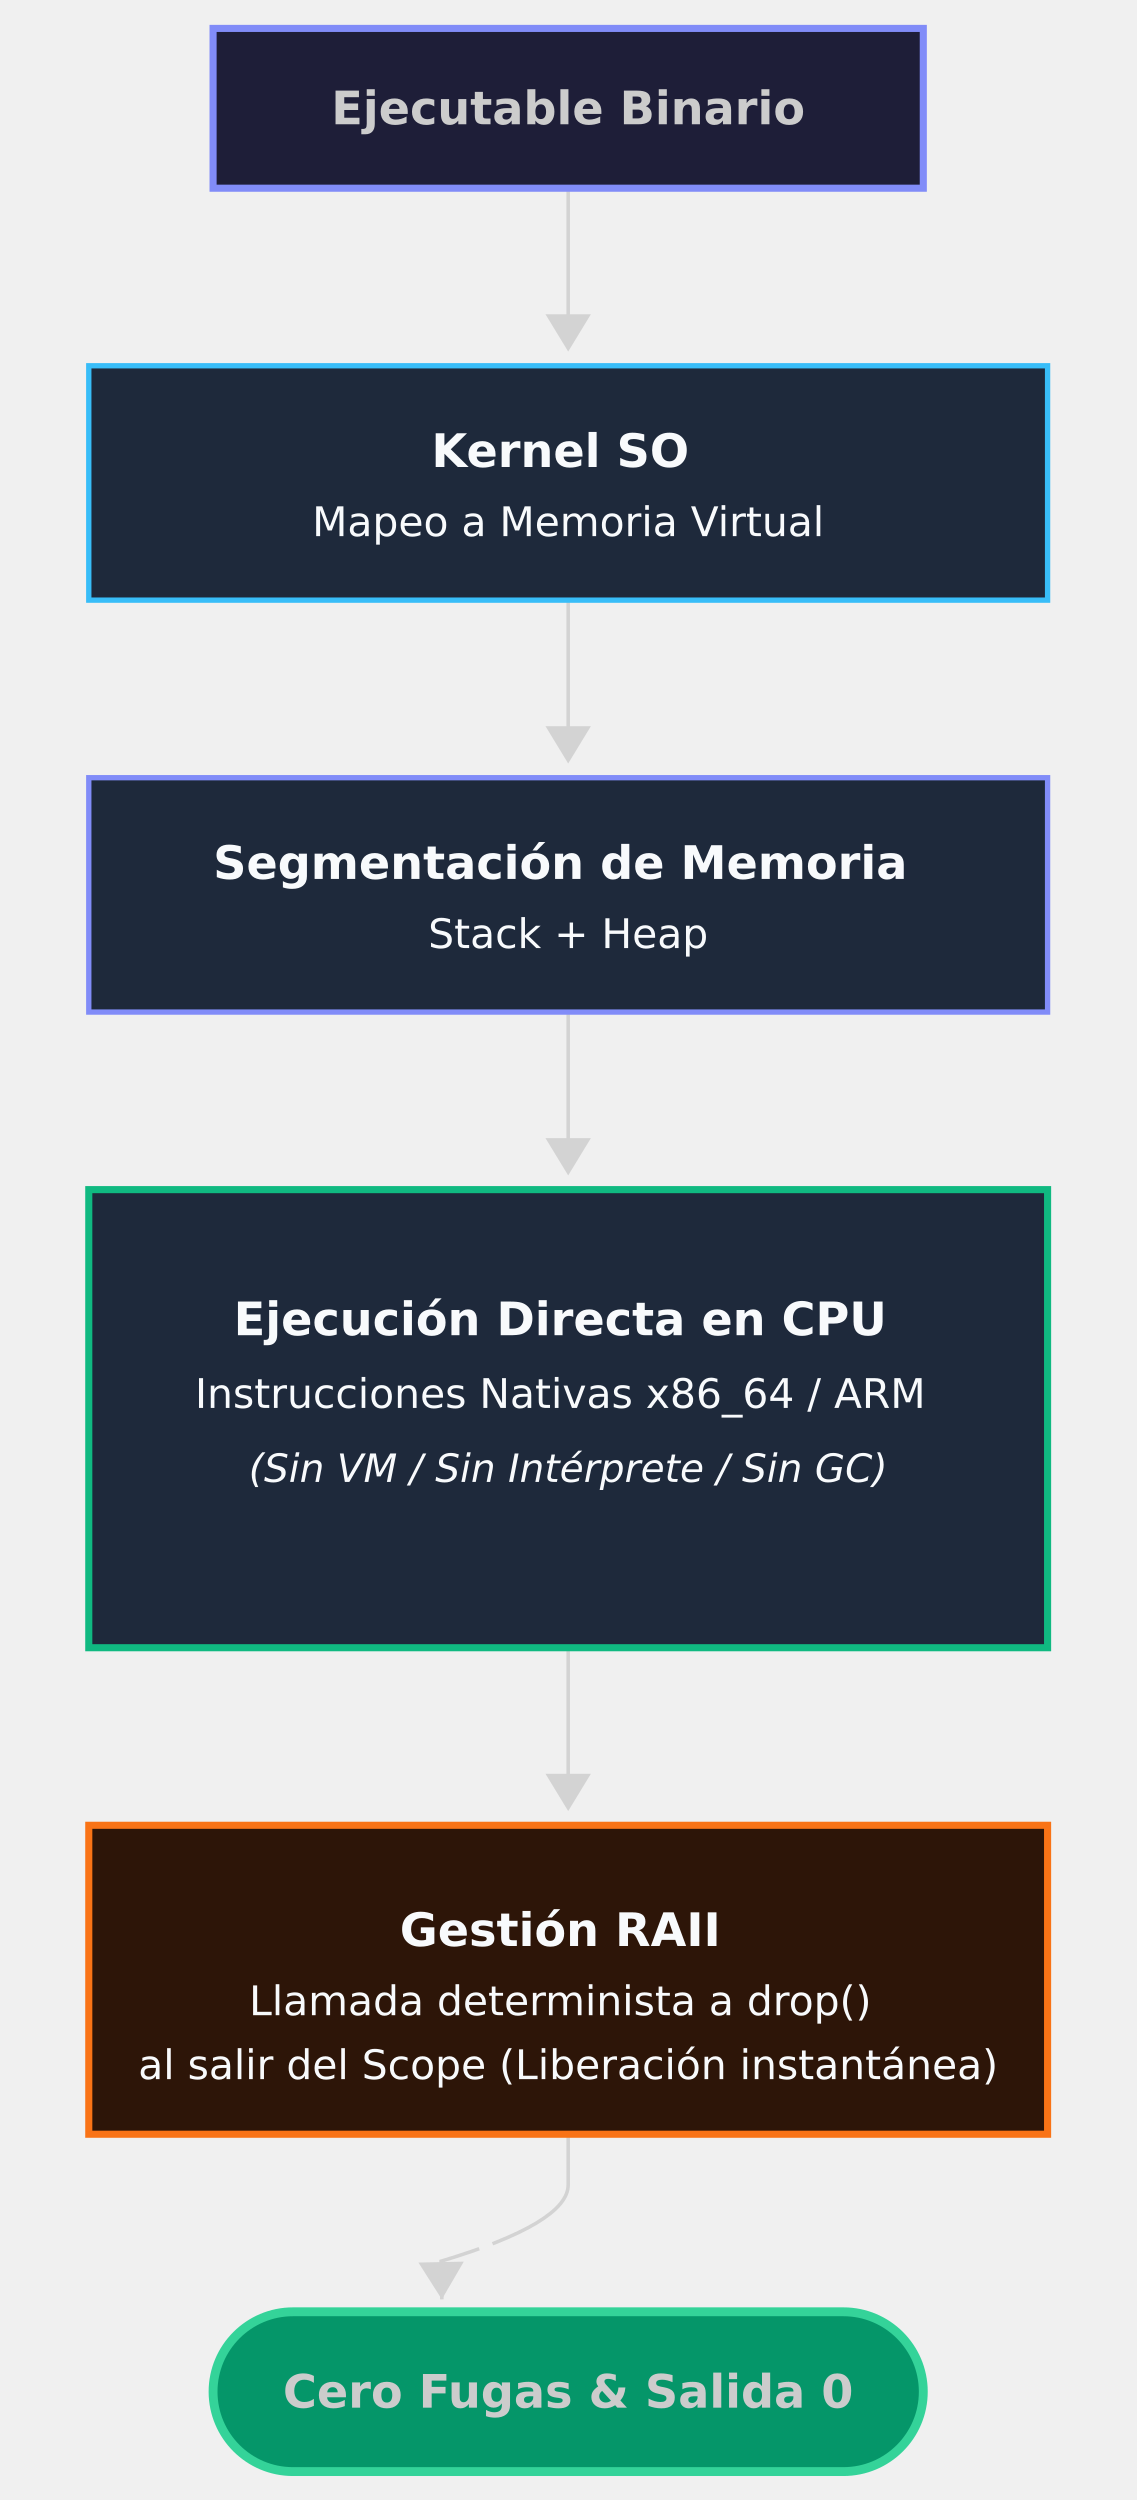
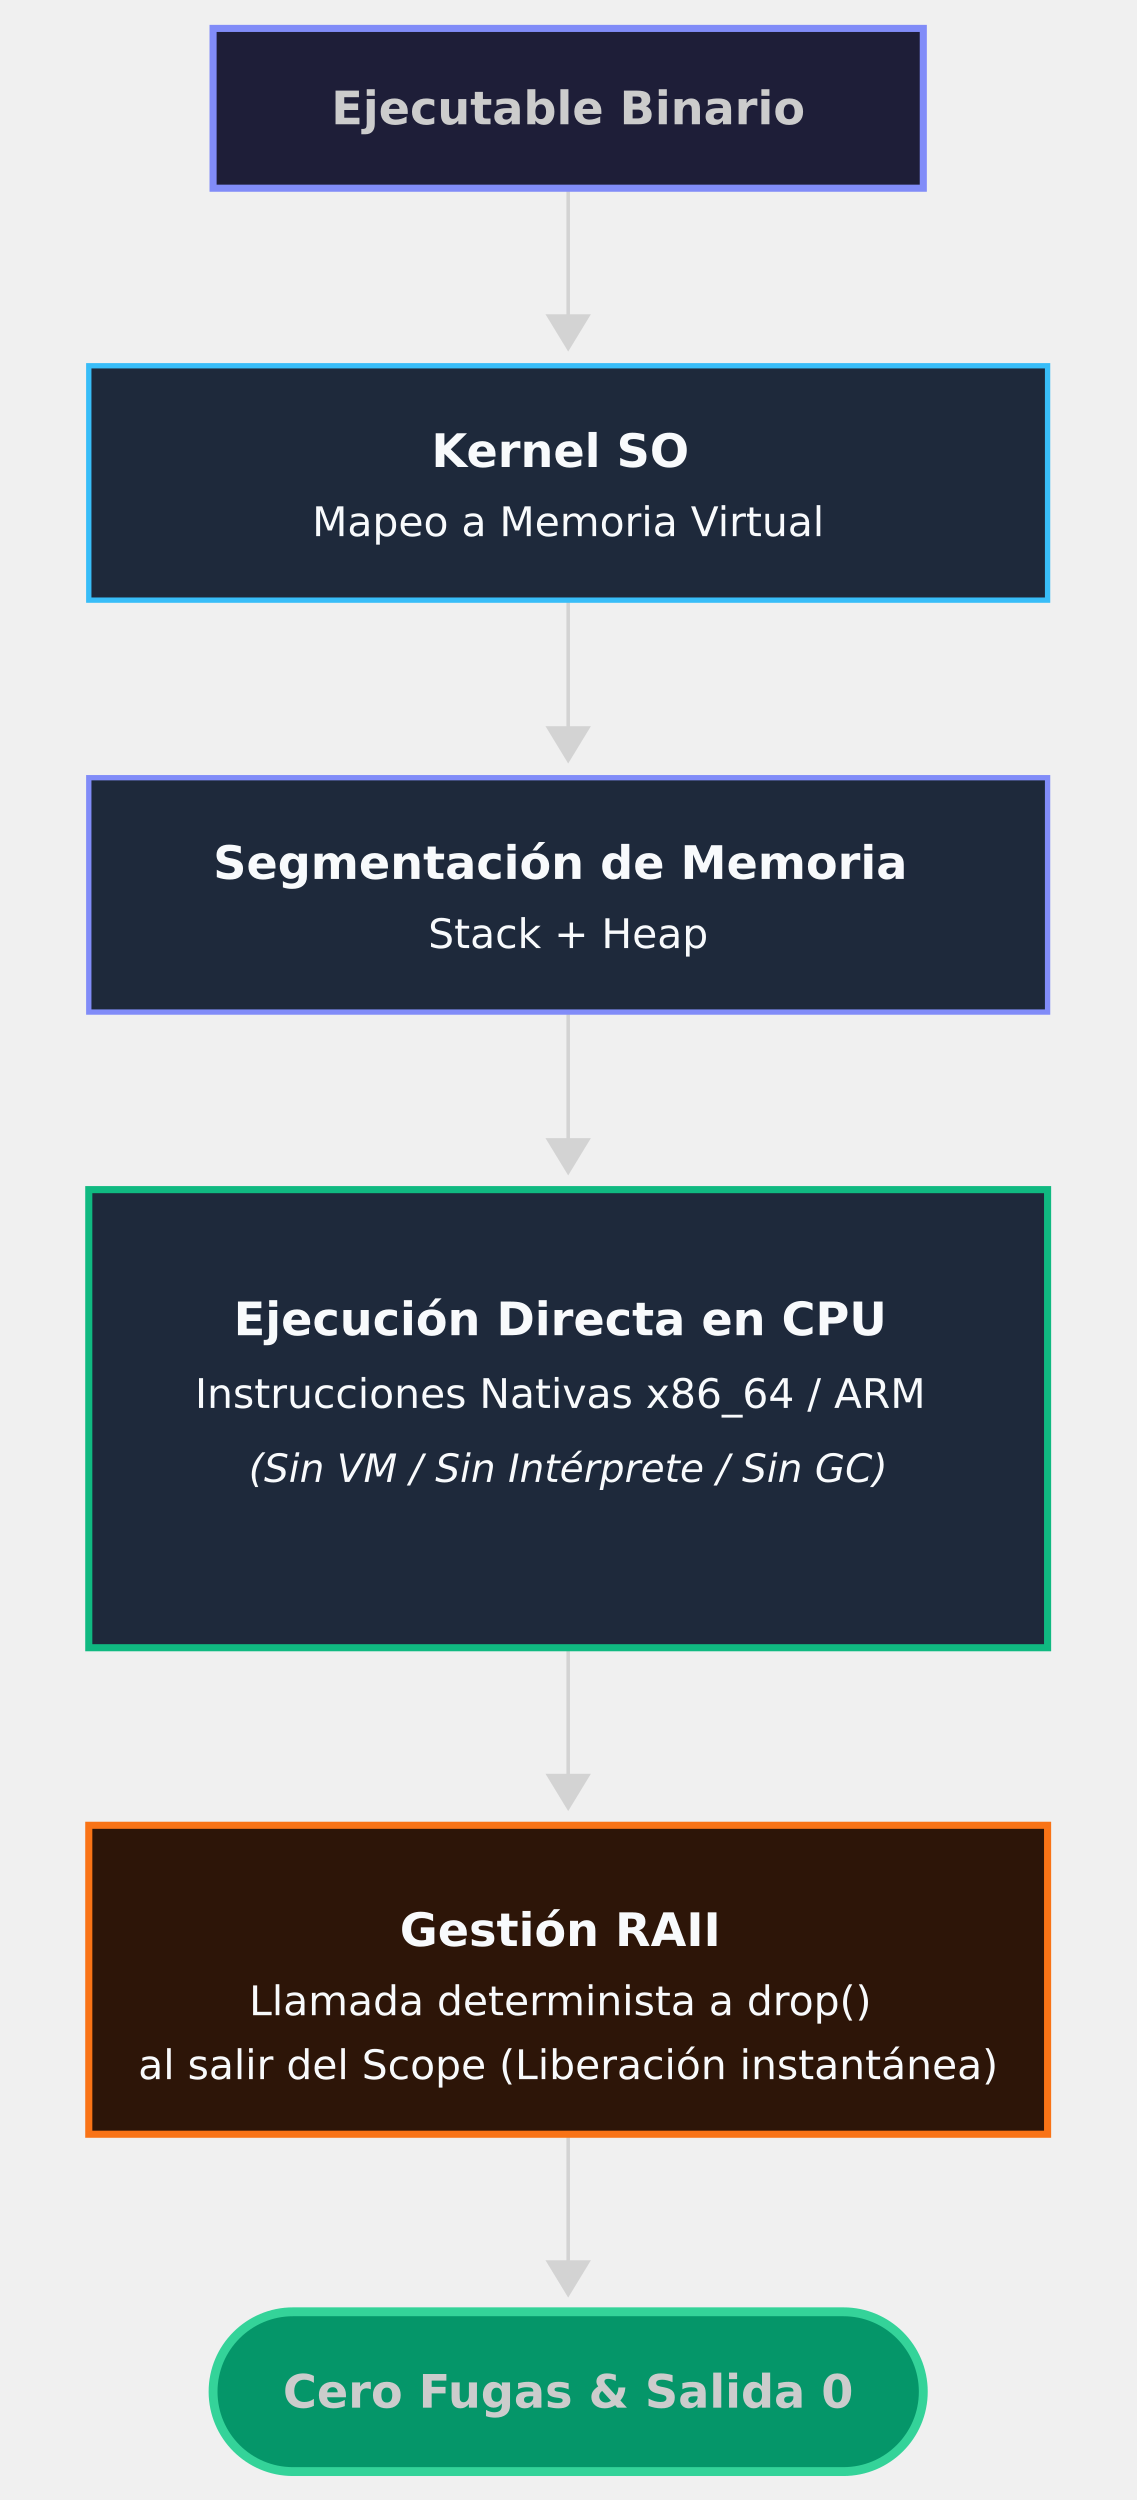
<svg xmlns="http://www.w3.org/2000/svg" xmlns:html="http://www.w3.org/1999/xhtml" id="export-svg" width="100%" class="flowchart" style="max-width: 320px; background: rgb(35, 32, 48);" viewBox="0 0 320 704" role="graphics-document document" aria-roledescription="flowchart-v2">
  <html:style>p {margin: 0;}</html:style>
  <style>text, tspan, .label text, .cluster-label text, .edgeLabel text { stroke: none !important; stroke-width: 0 !important; }#export-svg{font-family:arial,sans-serif;font-size:14px;fill:#ccc;}#export-svg .edge-animation-slow{stroke-dasharray:9,5!important;stroke-dashoffset:900;animation:dash 50s linear infinite;stroke-linecap:round;}#export-svg .edge-animation-fast{stroke-dasharray:9,5!important;stroke-dashoffset:900;animation:dash 20s linear infinite;stroke-linecap:round;}#export-svg .error-icon{fill:#a44141;}#export-svg .error-text{fill:#ddd;stroke:#ddd;}#export-svg .edge-thickness-normal{stroke-width:1px;}#export-svg .edge-thickness-thick{stroke-width:3.5px;}#export-svg .edge-pattern-solid{stroke-dasharray:0;}#export-svg .edge-thickness-invisible{stroke-width:0;fill:none;}#export-svg .edge-pattern-dashed{stroke-dasharray:3;}#export-svg .edge-pattern-dotted{stroke-dasharray:2;}#export-svg .marker{fill:lightgrey;stroke:lightgrey;}#export-svg .marker.cross{stroke:lightgrey;}#export-svg svg{font-family:arial,sans-serif;font-size:14px;}#export-svg p{margin:0;}#export-svg .label{font-family:arial,sans-serif;color:#ccc;}#export-svg .cluster-label text{fill:#F9FFFE;}#export-svg .cluster-label span{color:#F9FFFE;}#export-svg .cluster-label span p{background-color:transparent;}#export-svg .label text,#export-svg span{fill:#ccc;color:#ccc;}#export-svg .node rect,#export-svg .node circle,#export-svg .node ellipse,#export-svg .node polygon,#export-svg .node path{fill:#1f2020;stroke:#ccc;stroke-width:1px;}#export-svg .rough-node .label text,#export-svg .node .label text,#export-svg .image-shape .label,#export-svg .icon-shape .label{text-anchor:middle;}#export-svg .node .katex path{fill:#000;stroke:#000;stroke-width:1px;}#export-svg .rough-node .label,#export-svg .node .label,#export-svg .image-shape .label,#export-svg .icon-shape .label{text-align:center;}#export-svg .node.clickable{cursor:pointer;}#export-svg .root .anchor path{fill:lightgrey!important;stroke-width:0;stroke:lightgrey;}#export-svg .arrowheadPath{fill:lightgrey;}#export-svg .edgePath .path{stroke:lightgrey;stroke-width:1px;}#export-svg .flowchart-link{stroke:lightgrey;fill:none;}#export-svg .edgeLabel{background-color:hsl(0, 0%, 34.412%);text-align:center;}#export-svg .edgeLabel p{background-color:hsl(0, 0%, 34.412%);}#export-svg .edgeLabel rect{opacity:0.5;background-color:hsl(0, 0%, 34.412%);fill:hsl(0, 0%, 34.412%);}#export-svg .labelBkg{background-color:rgba(87.75, 87.75, 87.75, 0.5);}#export-svg .cluster rect{fill:hsl(180, 1.587%, 28.353%);stroke:rgba(255, 255, 255, 0.25);stroke-width:1px;}#export-svg .cluster text{fill:#F9FFFE;}#export-svg .cluster span{color:#F9FFFE;}#export-svg div.mermaidTooltip{position:absolute;text-align:center;max-width:200px;padding:2px;font-family:arial,sans-serif;font-size:12px;background:hsl(20, 1.587%, 12.353%);border:1px solid rgba(255, 255, 255, 0.25);border-radius:2px;pointer-events:none;z-index:100;}#export-svg .flowchartTitleText{text-anchor:middle;font-size:18px;fill:#ccc;}#export-svg rect.text{fill:none;stroke-width:0;}#export-svg .icon-shape,#export-svg .image-shape{background-color:hsl(0, 0%, 34.412%);text-align:center;}#export-svg .icon-shape p,#export-svg .image-shape p{background-color:hsl(0, 0%, 34.412%);padding:2px;}#export-svg .icon-shape .label rect,#export-svg .image-shape .label rect{opacity:0.5;background-color:hsl(0, 0%, 34.412%);fill:hsl(0, 0%, 34.412%);}#export-svg .label-icon{display:inline-block;height:1em;overflow:visible;vertical-align:-0.125em;}#export-svg .node .label-icon path{fill:currentColor;stroke:revert;stroke-width:revert;}#export-svg .node .neo-node{stroke:#ccc;}#export-svg [data-look="neo"].node rect,#export-svg [data-look="neo"].cluster rect,#export-svg [data-look="neo"].node polygon{stroke:url(#export-svg-gradient););}#export-svg [data-look="neo"].swimlane.cluster rect{}#export-svg [data-look="neo"].node path{stroke:url(#export-svg-gradient);stroke-width:1px;}#export-svg [data-look="neo"].node .outer-path{);}#export-svg [data-look="neo"].node .neo-line path{stroke:#ccc;}#export-svg [data-look="neo"].node circle{stroke:url(#export-svg-gradient););}#export-svg [data-look="neo"].node circle .state-start{fill:#000000;}#export-svg [data-look="neo"].icon-shape .icon{fill:url(#export-svg-gradient););}#export-svg [data-look="neo"].icon-shape .icon-neo path{stroke:url(#export-svg-gradient););}#export-svg .targetNode&gt;*{fill:rgb(5, 150, 105)!important;stroke:rgb(52, 211, 153)!important;stroke-width:2.5px!important;color:rgb(255, 255, 255)!important;}#export-svg .targetNode span{fill:rgb(5, 150, 105)!important;stroke:rgb(52, 211, 153)!important;stroke-width:2.5px!important;color:rgb(255, 255, 255)!important;}#export-svg .targetNode tspan{fill:rgb(255, 255, 255)!important;}#export-svg .default&gt;*{fill:rgb(30, 41, 59)!important;stroke:rgb(56, 189, 248)!important;stroke-width:1.5px!important;color:rgb(248, 250, 252)!important;}#export-svg .default span{fill:rgb(30, 41, 59)!important;stroke:rgb(56, 189, 248)!important;stroke-width:1.5px!important;color:rgb(248, 250, 252)!important;}#export-svg .default tspan{fill:rgb(248, 250, 252)!important;}</style>
  <g>
    <marker id="export-svg_flowchart-v2-pointEnd" class="marker flowchart-v2" viewBox="0 0 11.5 14" refX="7.75" refY="7" markerUnits="userSpaceOnUse" markerWidth="10.5" markerHeight="14" orient="auto">
      <path d="M 0 0 L 11.5 7 L 0 14 z" class="arrowMarkerPath" style="stroke-width: 0px; stroke-dasharray: 1px, 0px;" />
    </marker>
    <marker id="export-svg_flowchart-v2-pointStart" class="marker flowchart-v2" viewBox="0 0 11.5 14" refX="4" refY="7" markerUnits="userSpaceOnUse" markerWidth="11.5" markerHeight="14" orient="auto">
      <polygon points="0,7 11.5,14 11.5,0" class="arrowMarkerPath" style="stroke-width: 0px; stroke-dasharray: 1px, 0px;" />
    </marker>
    <marker id="export-svg_flowchart-v2-pointEnd-margin" class="marker flowchart-v2" viewBox="0 0 11.5 14" refX="11.5" refY="7" markerUnits="userSpaceOnUse" markerWidth="10.5" markerHeight="14" orient="auto">
      <path d="M 0 0 L 11.5 7 L 0 14 z" class="arrowMarkerPath" style="stroke-width: 0px; stroke-dasharray: 1px, 0px;" />
    </marker>
    <marker id="export-svg_flowchart-v2-pointStart-margin" class="marker flowchart-v2" viewBox="0 0 11.5 14" refX="1" refY="7" markerUnits="userSpaceOnUse" markerWidth="11.5" markerHeight="14" orient="auto">
      <polygon points="0,7 11.5,14 11.5,0" class="arrowMarkerPath" style="stroke-width: 0px; stroke-dasharray: 1px, 0px;" />
    </marker>
    <marker id="export-svg_flowchart-v2-circleEnd" class="marker flowchart-v2" viewBox="0 0 10 10" refY="5" refX="10.75" markerUnits="userSpaceOnUse" markerWidth="14" markerHeight="14" orient="auto">
      <circle cx="5" cy="5" r="5" class="arrowMarkerPath" style="stroke-width: 0px; stroke-dasharray: 1px, 0px;" />
    </marker>
    <marker id="export-svg_flowchart-v2-circleStart" class="marker flowchart-v2" viewBox="0 0 10 10" refX="0" refY="5" markerUnits="userSpaceOnUse" markerWidth="14" markerHeight="14" orient="auto">
      <circle cx="5" cy="5" r="5" class="arrowMarkerPath" style="stroke-width: 0px; stroke-dasharray: 1px, 0px;" />
    </marker>
    <marker id="export-svg_flowchart-v2-circleEnd-margin" class="marker flowchart-v2" viewBox="0 0 10 10" refY="5" refX="12.25" markerUnits="userSpaceOnUse" markerWidth="14" markerHeight="14" orient="auto">
      <circle cx="5" cy="5" r="5" class="arrowMarkerPath" style="stroke-width: 0px; stroke-dasharray: 1px, 0px;" />
    </marker>
    <marker id="export-svg_flowchart-v2-circleStart-margin" class="marker flowchart-v2" viewBox="0 0 10 10" refX="-2" refY="5" markerUnits="userSpaceOnUse" markerWidth="14" markerHeight="14" orient="auto">
      <circle cx="5" cy="5" r="5" class="arrowMarkerPath" style="stroke-width: 0px; stroke-dasharray: 1px, 0px;" />
    </marker>
    <marker id="export-svg_flowchart-v2-crossEnd" class="marker cross flowchart-v2" viewBox="0 0 15 15" refX="17.7" refY="7.5" markerUnits="userSpaceOnUse" markerWidth="12" markerHeight="12" orient="auto">
      <path d="M 1,1 L 14,14 M 1,14 L 14,1" class="arrowMarkerPath" style="stroke-width: 2.5px;" />
    </marker>
    <marker id="export-svg_flowchart-v2-crossStart" class="marker cross flowchart-v2" viewBox="0 0 15 15" refX="-3.5" refY="7.5" markerUnits="userSpaceOnUse" markerWidth="12" markerHeight="12" orient="auto">
      <path d="M 1,1 L 14,14 M 1,14 L 14,1" class="arrowMarkerPath" style="stroke-width: 2.5px; stroke-dasharray: 1px, 0px;" />
    </marker>
    <marker id="export-svg_flowchart-v2-crossEnd-margin" class="marker cross flowchart-v2" viewBox="0 0 15 15" refX="17.7" refY="7.5" markerUnits="userSpaceOnUse" markerWidth="12" markerHeight="12" orient="auto">
      <path d="M 1,1 L 14,14 M 1,14 L 14,1" class="arrowMarkerPath" style="stroke-width: 2.5px;" />
    </marker>
    <marker id="export-svg_flowchart-v2-crossStart-margin" class="marker cross flowchart-v2" viewBox="0 0 15 15" refX="-3.5" refY="7.5" markerUnits="userSpaceOnUse" markerWidth="12" markerHeight="12" orient="auto">
      <path d="M 1,1 L 14,14 M 1,14 L 14,1" class="arrowMarkerPath" style="stroke-width: 2.5px; stroke-dasharray: 1px, 0px;" />
    </marker>
    <g class="root">
      <g class="clusters" />
      <g class="edgePaths">
        <path d="M160,53L160,78L160,99" id="export-svg-L_BIN_R1_0" class="edge-thickness-normal edge-pattern-solid edge-thickness-normal edge-pattern-solid flowchart-link" style="stroke-dasharray: 0 0 42 4; stroke-dashoffset: 0;;" data-edge="true" data-et="edge" data-id="L_BIN_R1_0" data-points="W3sieCI6MTI0LCJ5Ijo1M30seyJ4IjoxMjQsInkiOjc4fSx7IngiOjEyNCwieSI6MTAzfV0=" data-look="neo" marker-end="url(#export-svg_flowchart-v2-pointEnd-margin)" />
        <path d="M160,169L160,194L160,215" id="export-svg-L_R1_R2_0" class="edge-thickness-normal edge-pattern-solid edge-thickness-normal edge-pattern-solid flowchart-link" style="stroke-dasharray: 0 0 42 4; stroke-dashoffset: 0;;" data-edge="true" data-et="edge" data-id="L_R1_R2_0" data-points="W3sieCI6MTI0LCJ5IjoxNjl9LHsieCI6MTI0LCJ5IjoxOTR9LHsieCI6MTI0LCJ5IjoyMTl9XQ==" data-look="neo" marker-end="url(#export-svg_flowchart-v2-pointEnd-margin)" />
        <path d="M160,285L160,310L160,331" id="export-svg-L_R2_R3_0" class="edge-thickness-normal edge-pattern-solid edge-thickness-normal edge-pattern-solid flowchart-link" style="stroke-dasharray: 0 0 42 4; stroke-dashoffset: 0;;" data-edge="true" data-et="edge" data-id="L_R2_R3_0" data-points="W3sieCI6MTI0LCJ5IjoyODV9LHsieCI6MTI0LCJ5IjozMTB9LHsieCI6MTI0LCJ5IjozMzV9XQ==" data-look="neo" marker-end="url(#export-svg_flowchart-v2-pointEnd-margin)" />
        <path d="M160,464L160,489L160,510" id="export-svg-L_R3_R4_0" class="edge-thickness-normal edge-pattern-solid edge-thickness-normal edge-pattern-solid flowchart-link" style="stroke-dasharray: 0 0 42 4; stroke-dashoffset: 0;;" data-edge="true" data-et="edge" data-id="L_R3_R4_0" data-points="W3sieCI6MTI0LCJ5Ijo0NjR9LHsieCI6MTI0LCJ5Ijo0ODl9LHsieCI6MTI0LCJ5Ijo1MTR9XQ==" data-look="neo" marker-end="url(#export-svg_flowchart-v2-pointEnd-margin)" />
-         <path d="M160,601L160,615.248Q160,626 124.211,636.75L124.422,647.501" id="export-svg-L_R4_EXIT_0" class="edge-thickness-normal edge-pattern-solid edge-thickness-normal edge-pattern-solid flowchart-link" style="stroke-dasharray: 0 0 42.504 4; stroke-dashoffset: 0;;" data-edge="true" data-et="edge" data-id="L_R4_EXIT_0" data-points="W3sieCI6MTI0LCJ5Ijo2MDF9LHsieCI6MTI0LCJ5Ijo2MjZ9LHsieCI6MTI0LjUsInkiOjY1MS41fV0=" data-look="neo" marker-end="url(#export-svg_flowchart-v2-pointEnd-margin)" />
+         <path d="M160,601L160,626L160,647" id="export-svg-L_R4_EXIT_0" class="edge-thickness-normal edge-pattern-solid edge-thickness-normal edge-pattern-solid flowchart-link" style="stroke-dasharray: 0 0 42 4; stroke-dashoffset: 0;;" data-edge="true" data-et="edge" data-id="L_R4_EXIT_0" data-points="W3sieCI6MTYwLCJ5Ijo2MDF9LHsieCI6MTYwLCJ5Ijo2MjZ9LHsieCI6MTYwLCJ5Ijo2NTF9XQ==" data-look="neo" marker-end="url(#export-svg_flowchart-v2-pointEnd-margin)" />
      </g>
      <g class="edgeLabels">
        <g class="edgeLabel">
          <g class="label" data-id="L_BIN_R1_0" transform="translate(0, 0)" />
        </g>
        <g class="edgeLabel">
          <g class="label" data-id="L_R1_R2_0" transform="translate(0, 0)" />
        </g>
        <g class="edgeLabel">
          <g class="label" data-id="L_R2_R3_0" transform="translate(0, 0)" />
        </g>
        <g class="edgeLabel">
          <g class="label" data-id="L_R3_R4_0" transform="translate(0, 0)" />
        </g>
        <g class="edgeLabel">
          <g class="label" data-id="L_R4_EXIT_0" transform="translate(0, 0)" />
        </g>
      </g>
      <g class="nodes">
        <g class="node default" id="export-svg-flowchart-BIN-0" data-look="neo" data-id="BIN" data-node="true" data-et="node" transform="translate(160, 30.5)">
          <rect class="basic label-container" style="fill:#1e1e38 !important;stroke:#818cf8 !important;stroke-width:2px !important" data-id="BIN" x="-100" y="-22.5" width="200" height="45" />
          <g class="label" style="color:#c7d2fe !important">
            <text x="0" y="0" text-anchor="middle" dominant-baseline="central" font-family="DejaVu Sans, Arial, sans-serif" font-size="13" font-weight="bold" fill="#ffffff" stroke="none" stroke-width="0">Ejecutable Binario</text>
          </g>
        </g>
        <g class="node default" id="export-svg-flowchart-R1-1" data-look="neo" data-id="R1" data-node="true" data-et="node" transform="translate(160, 136)">
          <rect class="basic label-container" style="fill:#1e293b !important;stroke:#38bdf8 !important;stroke-width:1.5px !important" data-id="R1" x="-135" y="-33" width="270" height="66" />
          <g class="label" style="color:#f8fafc !important">
            <text x="0" text-anchor="middle" dominant-baseline="central" font-family="DejaVu Sans, Arial, sans-serif" stroke="none" stroke-width="0">
              <tspan x="0" y="-9" fill="#ffffff" font-size="13" font-weight="bold">Kernel SO</tspan>
              <tspan x="0" y="11" fill="#93c5fd" font-size="11.5" font-weight="normal">Mapeo a Memoria Virtual</tspan>
            </text>
          </g>
        </g>
        <g class="node default" id="export-svg-flowchart-R2-2" data-look="neo" data-id="R2" data-node="true" data-et="node" transform="translate(160, 252)">
          <rect class="basic label-container" style="fill:#1e293b !important;stroke:#818cf8 !important;stroke-width:1.5px !important" data-id="R2" x="-135" y="-33" width="270" height="66" />
          <g class="label" style="color:#f8fafc !important">
            <text x="0" text-anchor="middle" dominant-baseline="central" font-family="DejaVu Sans, Arial, sans-serif" stroke="none" stroke-width="0">
              <tspan x="0" y="-9" fill="#ffffff" font-size="13" font-weight="bold">Segmentación de Memoria</tspan>
              <tspan x="0" y="11" fill="#c7d2fe" font-size="11.5" font-weight="normal">Stack + Heap</tspan>
            </text>
          </g>
        </g>
        <g class="node default" id="export-svg-flowchart-R3-3" data-look="neo" data-id="R3" data-node="true" data-et="node" transform="translate(160, 399.5)">
          <rect class="basic label-container" style="fill:#1e293b !important;stroke:#10b981 !important;stroke-width:2px !important" data-id="R3" x="-135" y="-64.5" width="270" height="129" />
          <g class="label" style="color:#a7f3d0 !important">
            <text x="0" text-anchor="middle" dominant-baseline="central" font-family="DejaVu Sans, Arial, sans-serif" stroke="none" stroke-width="0">
              <tspan x="0" y="-28" fill="#ffffff" font-size="13" font-weight="bold">Ejecución Directa en CPU</tspan>
              <tspan x="0" y="-7" fill="#a7f3d0" font-size="11.5" font-weight="normal">Instrucciones Nativas x86_64 / ARM</tspan>
              <tspan x="0" y="14" fill="#6ee7b7" font-size="11" font-style="italic">(Sin VM / Sin Intérprete / Sin GC)</tspan>
            </text>
          </g>
        </g>
        <g class="node default" id="export-svg-flowchart-R4-4" data-look="neo" data-id="R4" data-node="true" data-et="node" transform="translate(160, 557.5)">
          <rect class="basic label-container" style="fill:#2d1508 !important;stroke:#f97316 !important;stroke-width:2px !important" data-id="R4" x="-135" y="-43.5" width="270" height="87" />
          <g class="label" style="color:#fed7aa !important">
            <text x="0" text-anchor="middle" dominant-baseline="central" font-family="DejaVu Sans, Arial, sans-serif" stroke="none" stroke-width="0">
              <tspan x="0" y="-14" fill="#ffffff" font-size="13" font-weight="bold">Gestión RAII</tspan>
              <tspan x="0" y="6" fill="#fed7aa" font-size="11.5" font-weight="normal">Llamada determinista a drop()</tspan>
              <tspan x="0" y="24" fill="#fed7aa" font-size="11.5" font-weight="normal">al salir del Scope (Liberación instantánea)</tspan>
            </text>
          </g>
        </g>
        <g class="node default targetNode" id="export-svg-flowchart-EXIT-5" data-look="neo" data-id="EXIT" data-node="true" data-et="node" transform="translate(160, 673.5)">
          <rect class="basic label-container" style="fill:#059669 !important;stroke:#34d399 !important;stroke-width:2.5px !important" rx="22.5" ry="22.5" x="-100" y="-22.5" width="200" height="45" />
          <g class="label" style="color:#ffffff !important">
            <text x="0" y="0" text-anchor="middle" dominant-baseline="central" font-family="DejaVu Sans, Arial, sans-serif" font-size="13" font-weight="bold" fill="#ffffff" stroke="none" stroke-width="0">Cero Fugas &amp; Salida 0</text>
          </g>
        </g>
      </g>
    </g>
  </g>
  <linearGradient id="export-svg-gradient" gradientUnits="objectBoundingBox" x1="0%" y1="0%" x2="100%" y2="0%">
    <stop offset="0%" stop-color="#cccccc" stop-opacity="1" />
    <stop offset="100%" stop-color="hsl(180, 0%, 18.353%)" stop-opacity="1" />
  </linearGradient>
</svg>
